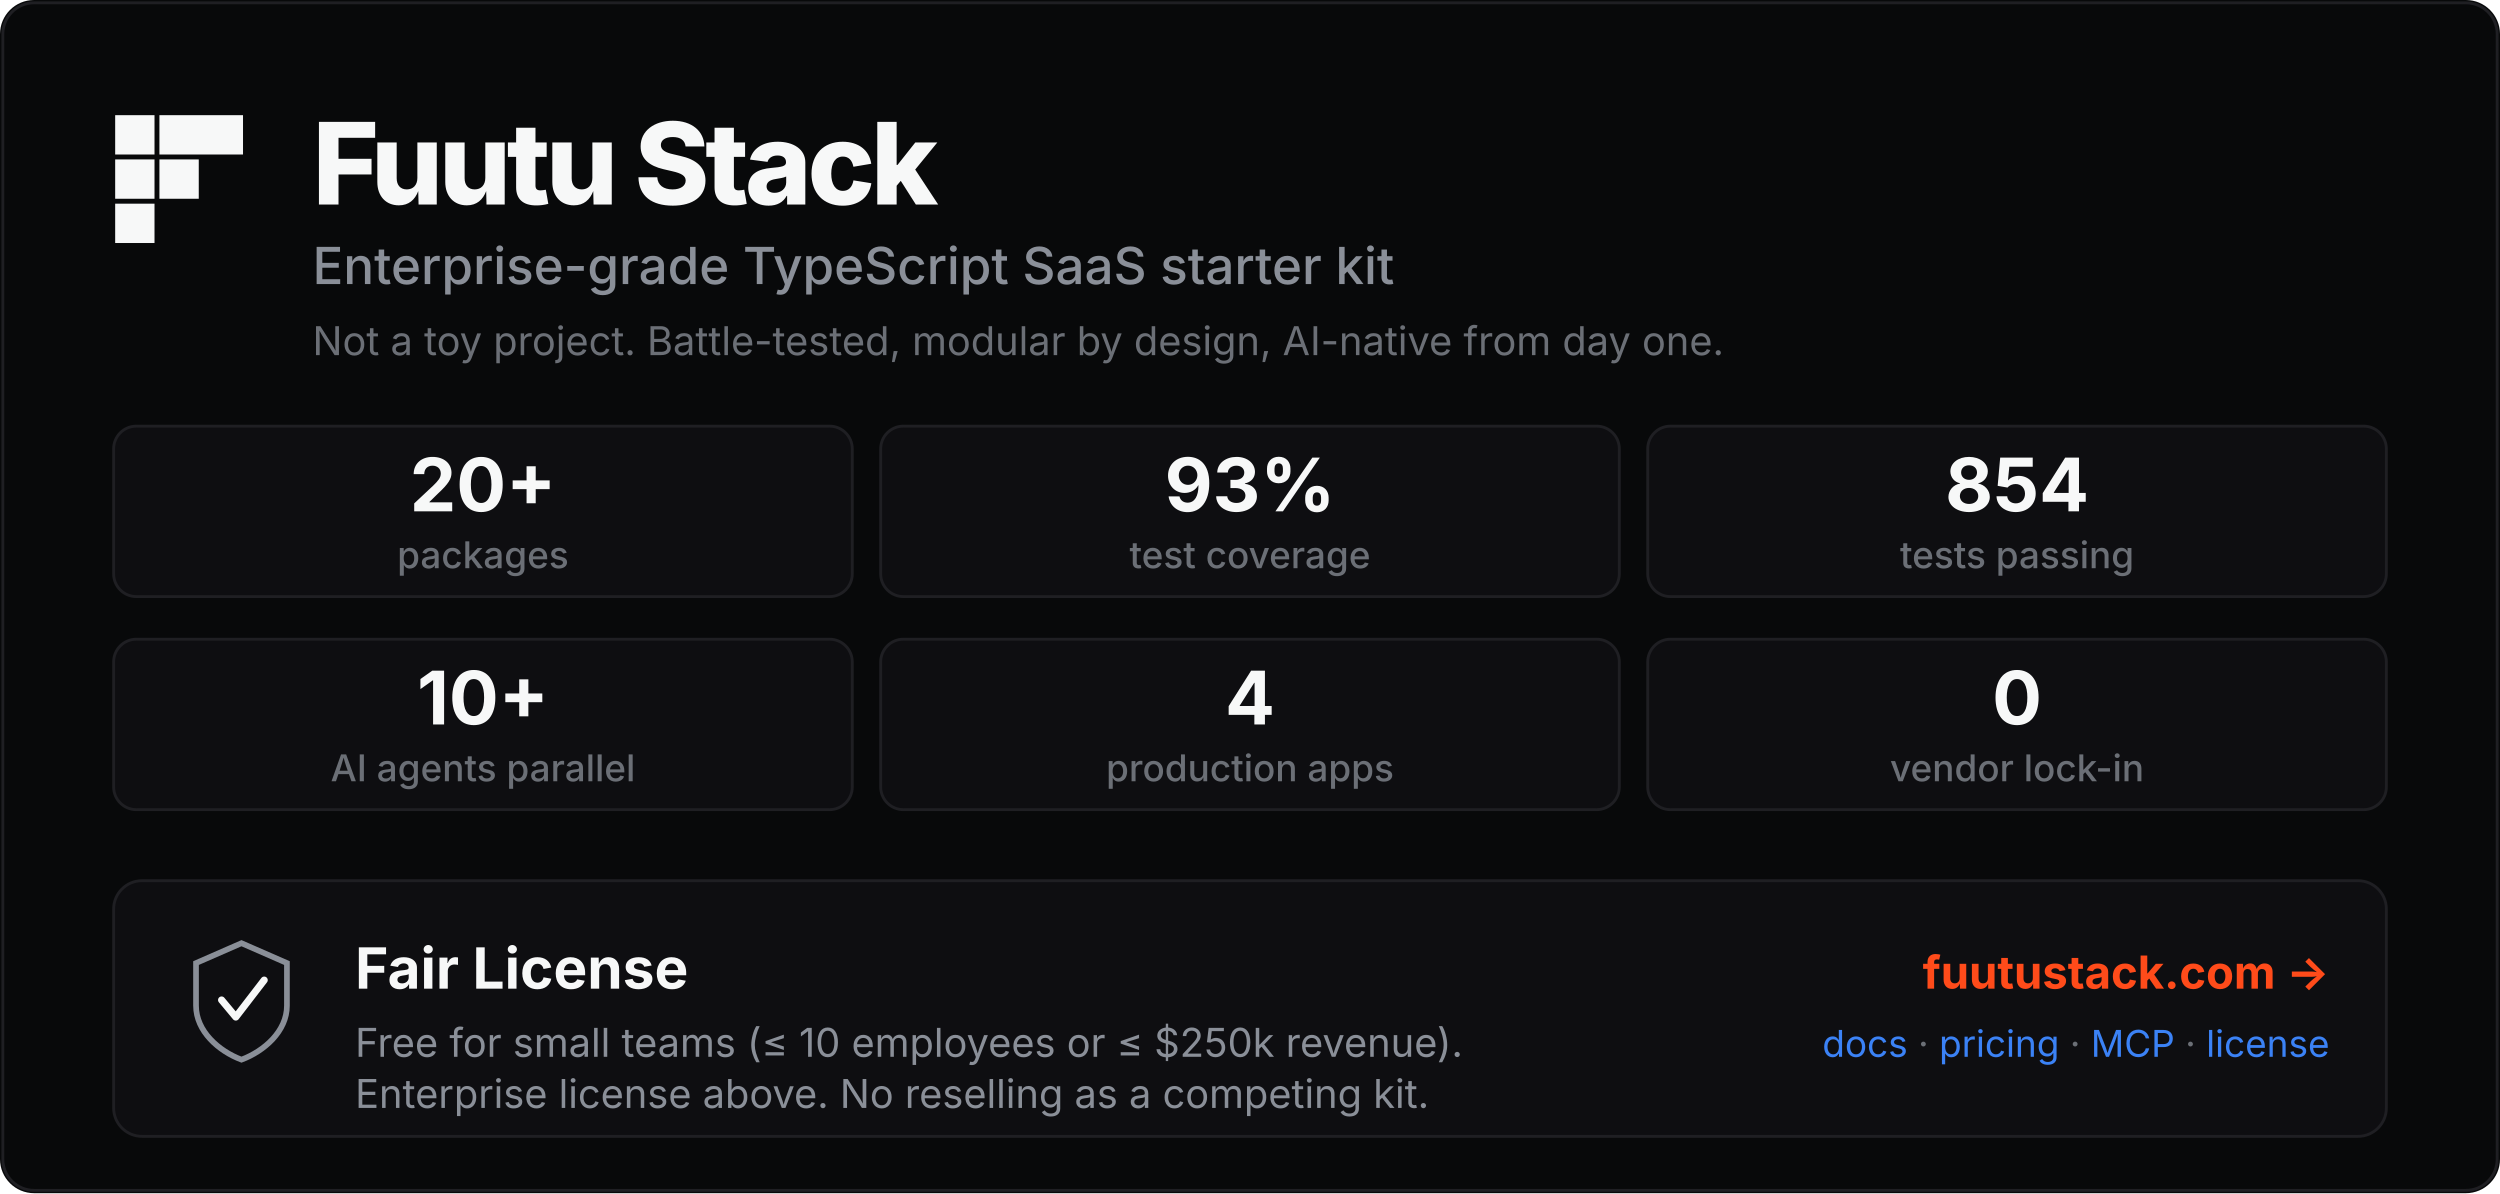
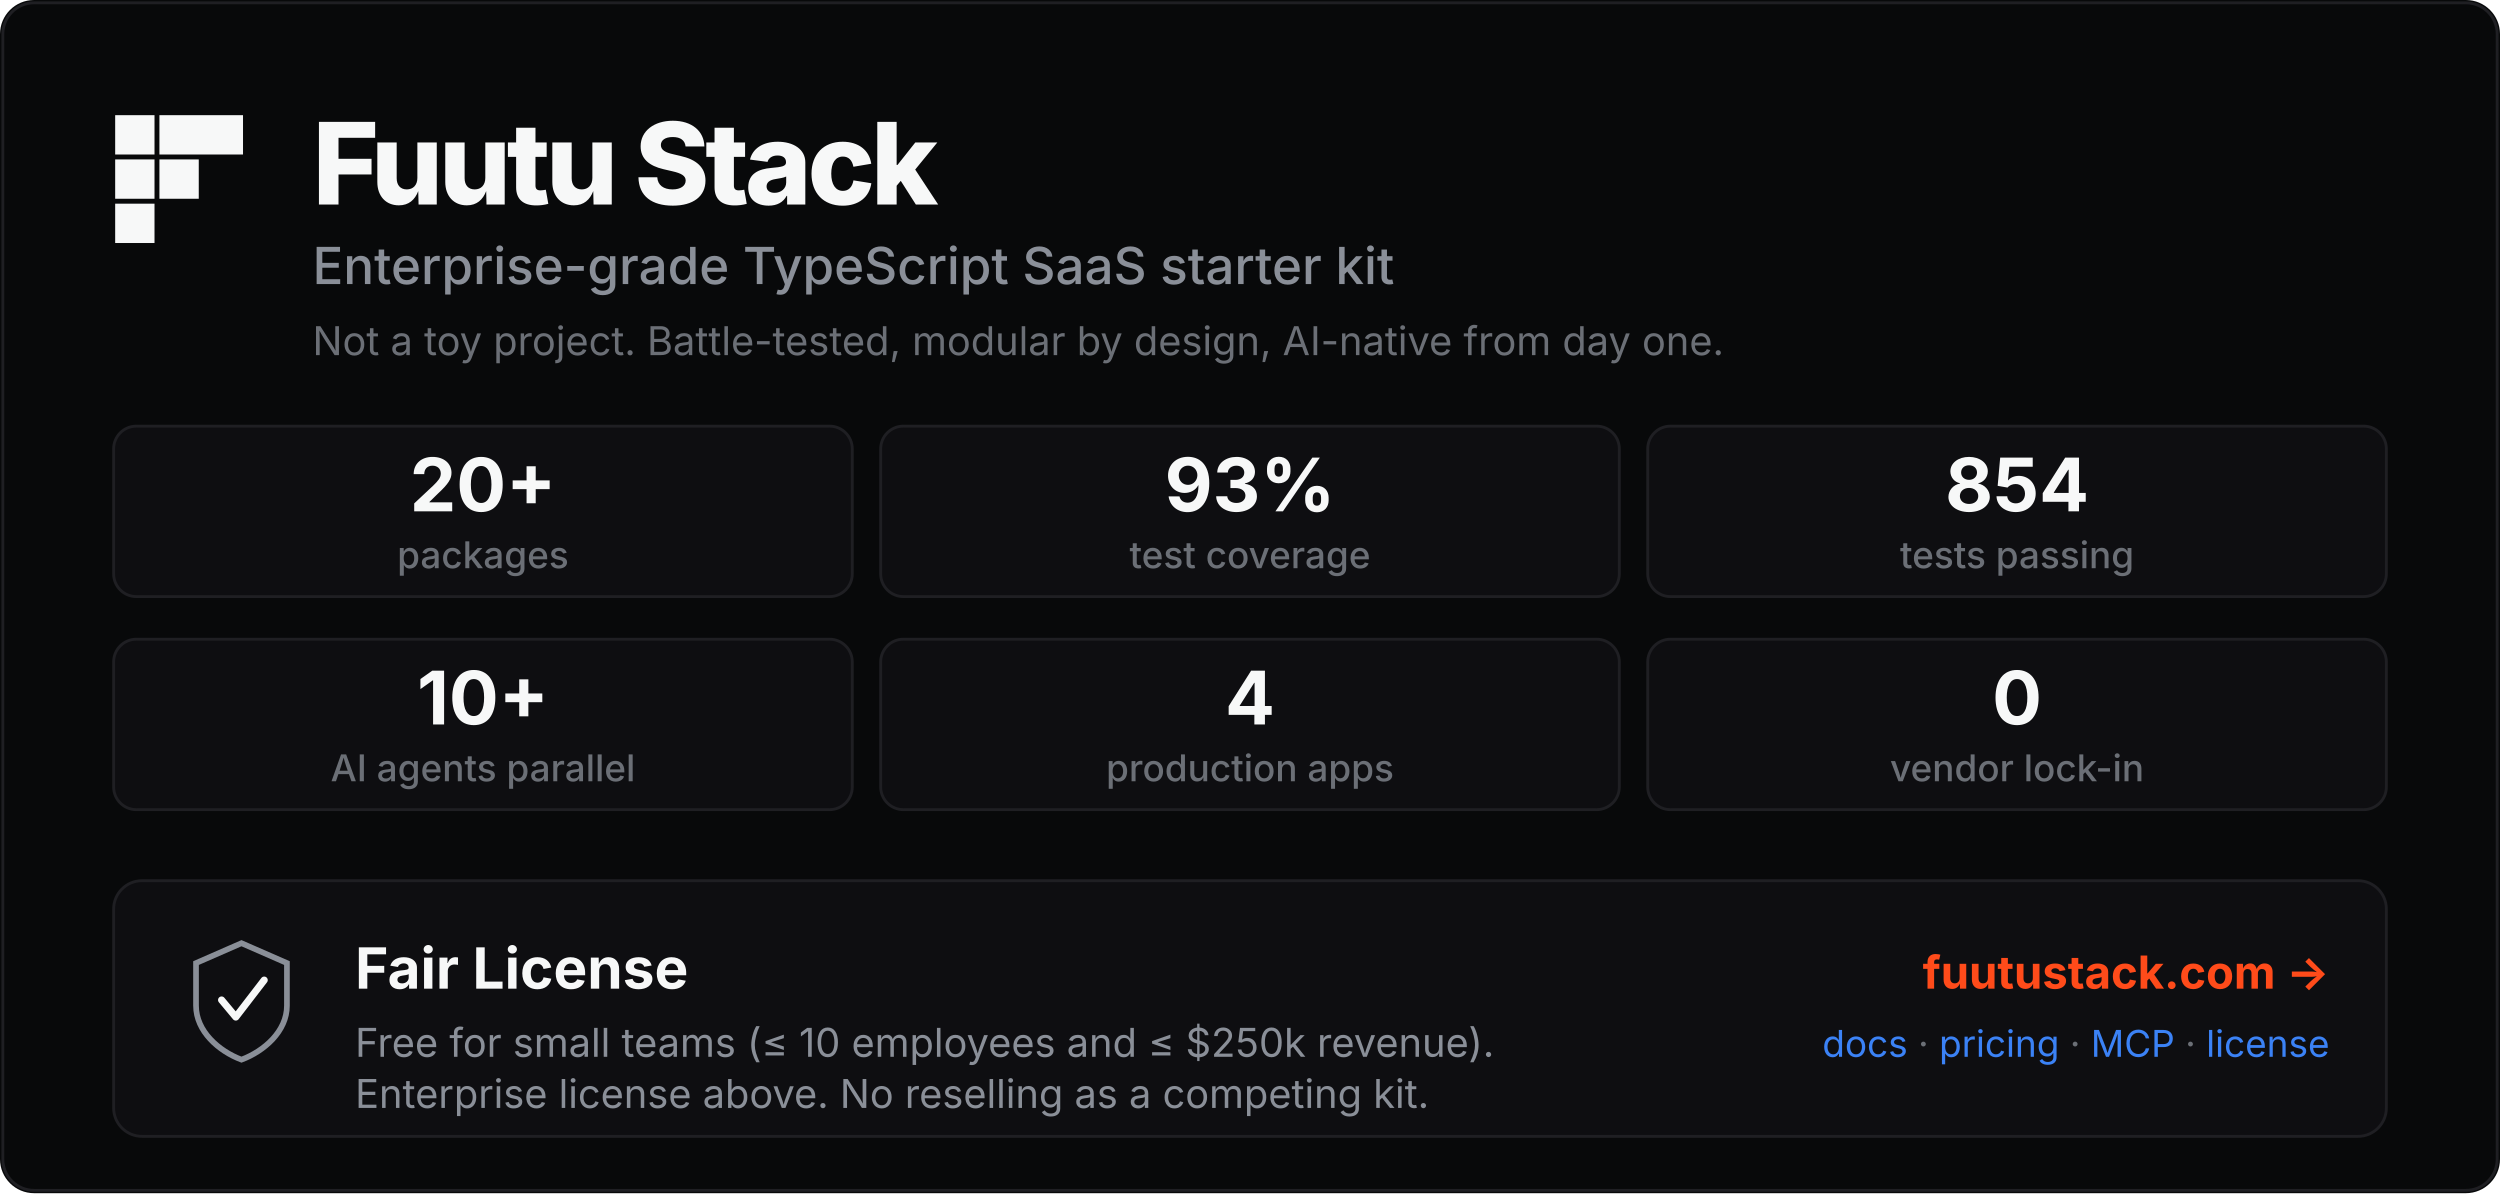
<svg xmlns="http://www.w3.org/2000/svg" viewBox="0 0 880 420" width="100%" role="img" aria-label="Fuutu Stack — enterprise-grade TypeScript SaaS starter kit">
  <rect width="880" height="420" rx="12" fill="#08090A" />
  <rect x="1" y="1" width="878" height="418" rx="11" fill="none" stroke="#1F1F23" stroke-width="1" />
  <g transform="translate(40, 40) scale(0.045)">
    <path d="M 263.764,256.782 V 426.013 H 432.994 V 256.782 Z m 190.385,0 v 169.231 h 66.322 102.909 21.154 169.231 V 256.782 H 644.533 623.379 520.471 Z M 263.764,447.166 V 616.397 H 432.994 V 447.166 Z m 190.385,0 V 616.397 H 623.379 V 447.166 Z M 263.764,637.551 V 806.782 H 432.994 V 637.551 Z" fill="#F7F8F8" transform="matrix(1.818182,0,0,1.818182,-467.5702,-454.876)" />
  </g>
  <text x="110" y="72" font-family="system-ui, -apple-system, sans-serif" font-size="40" font-weight="800" fill="#F7F8F8" letter-spacing="-1.5">
    Fuutu Stack
  </text>
  <text x="110" y="100" font-family="system-ui, -apple-system, sans-serif" font-size="18" font-weight="500" fill="#8A8F98">
    Enterprise-grade TypeScript SaaS starter kit
  </text>
  <text x="110" y="125" font-family="system-ui, -apple-system, sans-serif" font-size="14" font-weight="400" fill="#6B6F76">
    Not a toy project. Battle-tested, modular by design, AI-native from day one.
  </text>
  <g font-family="system-ui, -apple-system, sans-serif">
    <rect x="40" y="150" width="260" height="60" rx="8" fill="#0E0E11" stroke="#1F1F23" stroke-width="1" />
    <text x="170" y="180" text-anchor="middle" font-size="26" font-weight="700" fill="#F7F8F8">20+</text>
    <text x="170" y="200" text-anchor="middle" font-size="13" font-weight="500" fill="#6B6F76">packages</text>
    <rect x="310" y="150" width="260" height="60" rx="8" fill="#0E0E11" stroke="#1F1F23" stroke-width="1" />
    <text x="440" y="180" text-anchor="middle" font-size="26" font-weight="700" fill="#F7F8F8">93%</text>
    <text x="440" y="200" text-anchor="middle" font-size="13" font-weight="500" fill="#6B6F76">test coverage</text>
    <rect x="580" y="150" width="260" height="60" rx="8" fill="#0E0E11" stroke="#1F1F23" stroke-width="1" />
    <text x="710" y="180" text-anchor="middle" font-size="26" font-weight="700" fill="#F7F8F8">854</text>
    <text x="710" y="200" text-anchor="middle" font-size="13" font-weight="500" fill="#6B6F76">tests passing</text>
    <rect x="40" y="225" width="260" height="60" rx="8" fill="#0E0E11" stroke="#1F1F23" stroke-width="1" />
    <text x="170" y="255" text-anchor="middle" font-size="26" font-weight="700" fill="#F7F8F8">10+</text>
    <text x="170" y="275" text-anchor="middle" font-size="13" font-weight="500" fill="#6B6F76">AI agents parallel</text>
    <rect x="310" y="225" width="260" height="60" rx="8" fill="#0E0E11" stroke="#1F1F23" stroke-width="1" />
    <text x="440" y="255" text-anchor="middle" font-size="26" font-weight="700" fill="#F7F8F8">4</text>
    <text x="440" y="275" text-anchor="middle" font-size="13" font-weight="500" fill="#6B6F76">production apps</text>
    <rect x="580" y="225" width="260" height="60" rx="8" fill="#0E0E11" stroke="#1F1F23" stroke-width="1" />
    <text x="710" y="255" text-anchor="middle" font-size="26" font-weight="700" fill="#F7F8F8">0</text>
    <text x="710" y="275" text-anchor="middle" font-size="13" font-weight="500" fill="#6B6F76">vendor lock-in</text>
  </g>
  <rect x="40" y="310" width="800" height="90" rx="10" fill="#0E0E11" stroke="#1F1F23" stroke-width="1" />
  <g transform="translate(65, 330)">
    <path d="M 20 2 L 36 9 L 36 24 C 36 33 28 40 20 43 C 12 40 4 33 4 24 L 4 9 Z" fill="none" stroke="#8A8F98" stroke-width="2" />
    <path d="M 13 22 L 18 28 L 28 15" fill="none" stroke="#F7F8F8" stroke-width="2.5" stroke-linecap="round" stroke-linejoin="round" />
  </g>
  <text x="125" y="348" font-family="system-ui, -apple-system, sans-serif" font-size="20" font-weight="700" fill="#F7F8F8">
    Fair License
  </text>
  <text x="125" y="372" font-family="system-ui, -apple-system, sans-serif" font-size="14" font-weight="400" fill="#8A8F98">
-     Free for small teams (≤ 10 employees or ≤ $250k revenue).
+     Free for small teams (≤ 10 employees and ≤ $250k revenue).
  </text>
  <text x="125" y="390" font-family="system-ui, -apple-system, sans-serif" font-size="14" font-weight="400" fill="#8A8F98">
    Enterprise license above. No reselling as a competing kit.
  </text>
  <text x="820" y="348" text-anchor="end" font-family="system-ui, -apple-system, sans-serif" font-size="16" font-weight="700" fill="#FF4B1A">
    fuutustack.com →
  </text>
  <text x="820" y="372" text-anchor="end" font-family="system-ui, -apple-system, sans-serif" font-size="13" font-weight="400" fill="#6B6F76">
    <tspan fill="#3B82F6">docs</tspan> · <tspan fill="#3B82F6">pricing</tspan> · <tspan fill="#3B82F6">MCP</tspan> · <tspan fill="#3B82F6">license</tspan>
  </text>
</svg>
